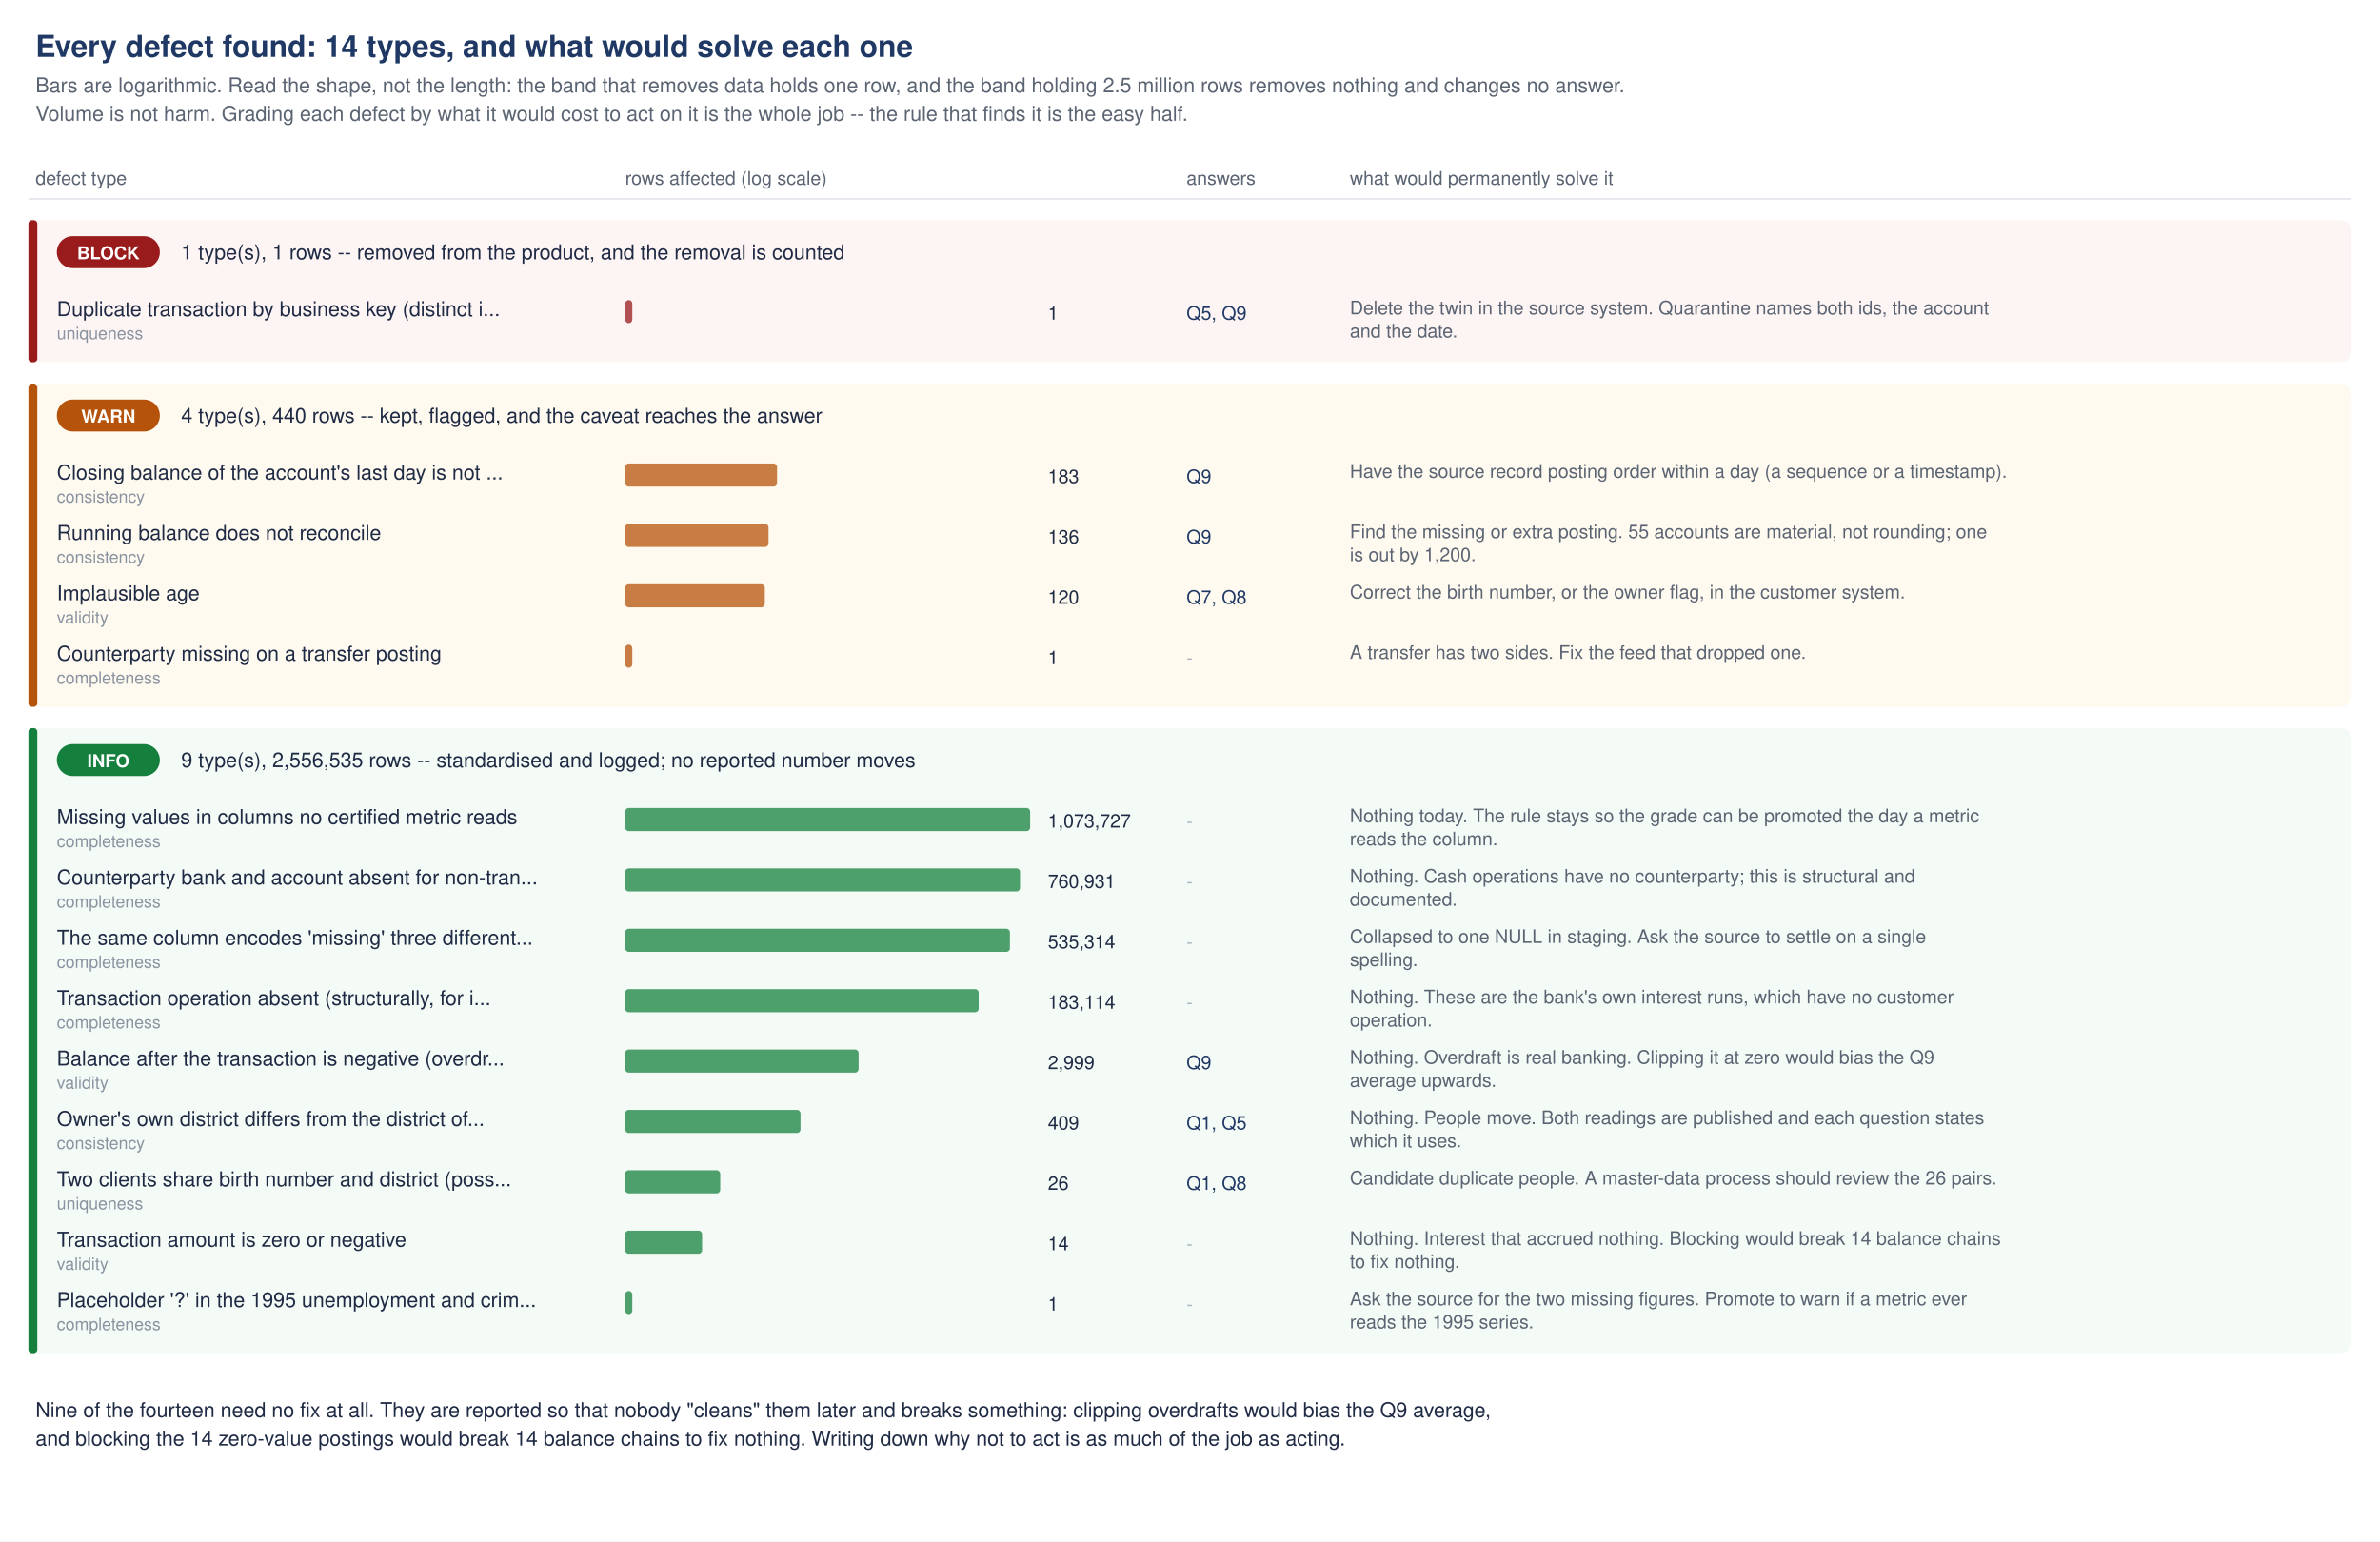
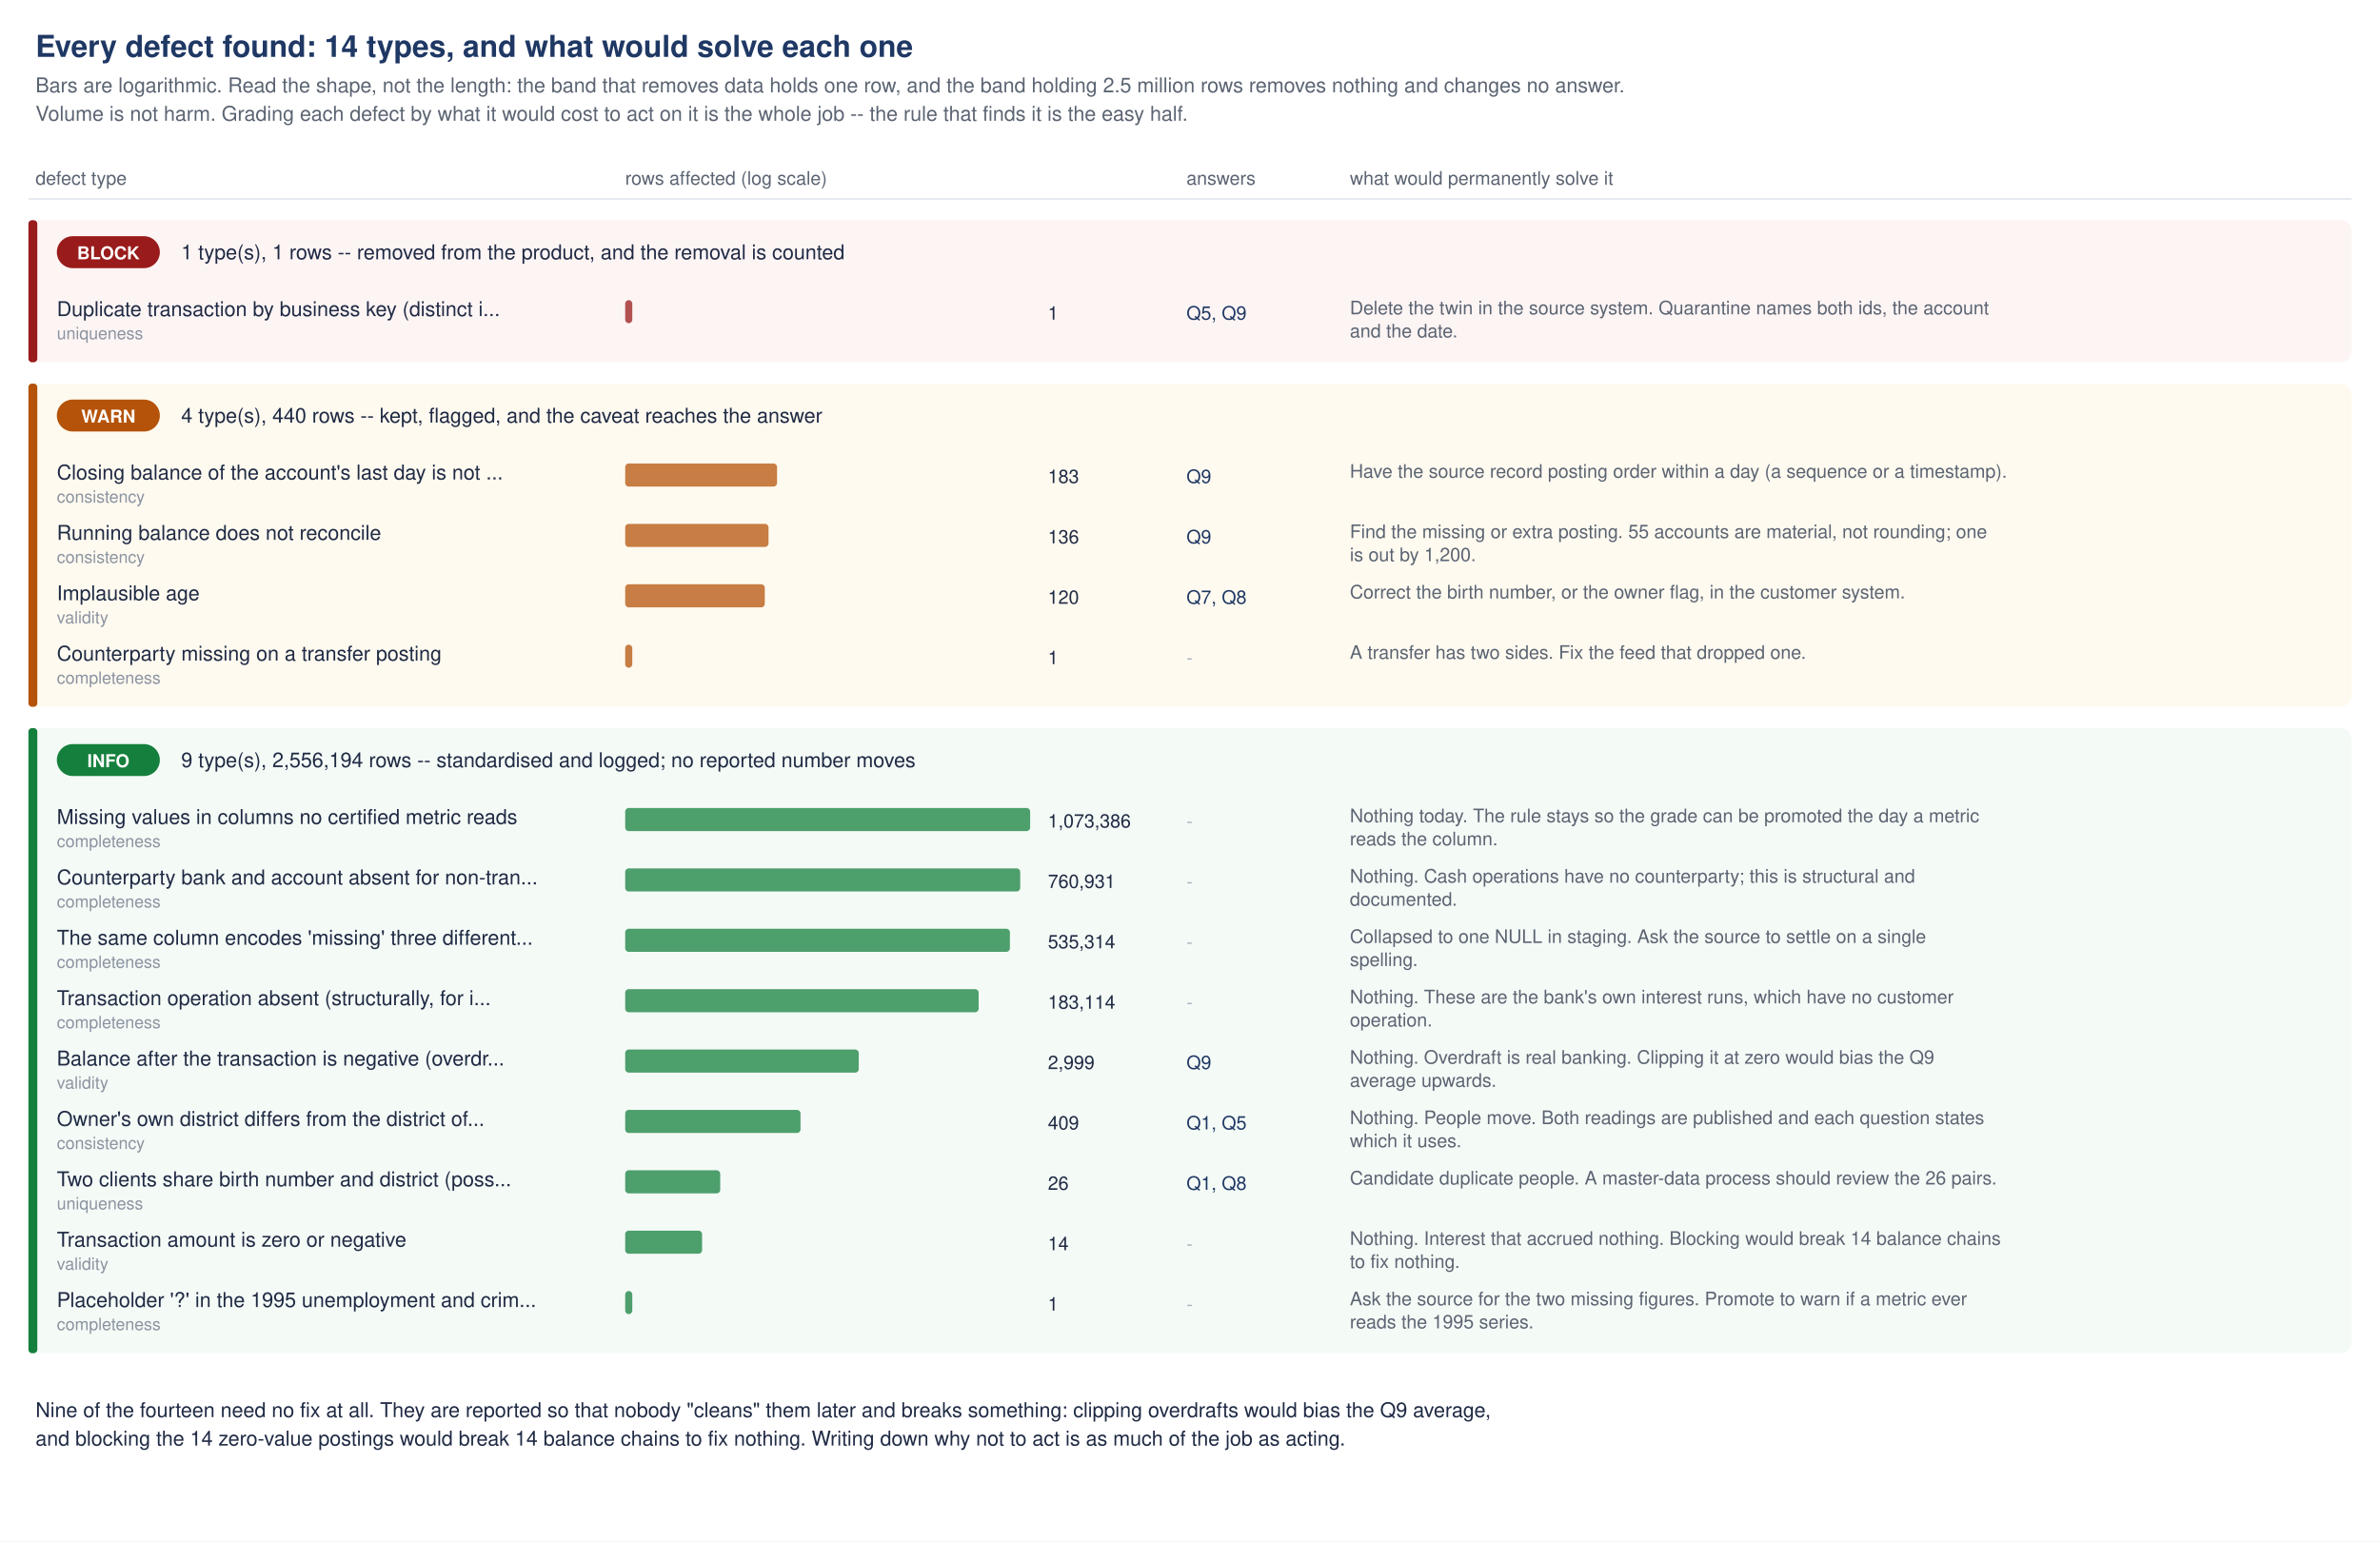
<svg xmlns="http://www.w3.org/2000/svg" viewBox="0 0 1340 868" width="1340" height="868" role="img" aria-label="Every defect type found, grouped by severity, with the rows affected on a logarithmic scale, the questions each one touches, and what would permanently solve it. The one block-severity defect affects a single row and two answers; the info band holds over two and a half million rows and changes no reported number.">
  <rect width="1340" height="868" fill="#ffffff" />
  <g font-family="Segoe UI, Helvetica, Arial, sans-serif">
    <text x="20" y="32" font-size="17" font-weight="600" fill="#1f3864">Every defect found: 14 types, and what would solve each one</text>
    <text x="20" y="52" font-size="11.5" fill="#5b6472">Bars are logarithmic. Read the shape, not the length: the band that removes data holds one row, and the band holding 2.5 million rows removes nothing and changes no answer.</text>
    <text x="20" y="68" font-size="11.5" fill="#5b6472">Volume is not harm. Grading each defect by what it would cost to act on it is the whole job -- the rule that finds it is the easy half.</text>
    <text x="20" y="104" font-size="10.5" fill="#5b6472">defect type</text>
    <text x="352" y="104" font-size="10.5" fill="#5b6472">rows affected (log scale)</text>
    <text x="668" y="104" font-size="10.5" fill="#5b6472">answers</text>
    <text x="760" y="104" font-size="10.5" fill="#5b6472">what would permanently solve it</text>
    <line x1="16" y1="112" x2="1324" y2="112" stroke="#e3e7ed" stroke-width="1" />
    <rect x="16" y="124" width="1308" height="80" rx="6" fill="#fdf4f4" />
    <rect x="16" y="124" width="5" height="80" rx="2" fill="#991b1b" />
    <rect x="32" y="133" width="58" height="18" rx="9" fill="#991b1b" />
    <text x="61" y="146" font-size="10" font-weight="600" fill="#ffffff" text-anchor="middle">BLOCK</text>
    <text x="102" y="146" font-size="11.5" fill="#1f2a44">1 type(s), 1 rows -- removed from the product, and the removal is counted</text>
    <text x="32" y="178" font-size="11.5" fill="#1f2a44">Duplicate transaction by business key (distinct i...</text>
    <text x="32" y="191" font-size="9.5" fill="#8a93a0">uniqueness</text>
    <rect x="352" y="169" width="4.0" height="13" rx="2" fill="#991b1b" opacity="0.75" />
    <text x="590" y="180" font-size="10.5" fill="#1f2a44">1</text>
    <text x="668" y="180" font-size="10.5" fill="#1f3864">Q5, Q9</text>
    <text x="760" y="177" font-size="10.5" fill="#5b6472">Delete the twin in the source system. Quarantine names both ids, the account</text>
    <text x="760" y="190" font-size="10.5" fill="#5b6472">and the date.</text>
    <rect x="16" y="216" width="1308" height="182" rx="6" fill="#fffaf0" />
    <rect x="16" y="216" width="5" height="182" rx="2" fill="#b45309" />
    <rect x="32" y="225" width="58" height="18" rx="9" fill="#b45309" />
    <text x="61" y="238" font-size="10" font-weight="600" fill="#ffffff" text-anchor="middle">WARN</text>
    <text x="102" y="238" font-size="11.5" fill="#1f2a44">4 type(s), 440 rows -- kept, flagged, and the caveat reaches the answer</text>
    <text x="32" y="270" font-size="11.5" fill="#1f2a44">Closing balance of the account's last day is not ...</text>
    <text x="32" y="283" font-size="9.5" fill="#8a93a0">consistency</text>
    <rect x="352" y="261" width="85.5" height="13" rx="2" fill="#b45309" opacity="0.75" />
    <text x="590" y="272" font-size="10.5" fill="#1f2a44">183</text>
    <text x="668" y="272" font-size="10.5" fill="#1f3864">Q9</text>
    <text x="760" y="269" font-size="10.5" fill="#5b6472">Have the source record posting order within a day (a sequence or a timestamp).</text>
    <text x="32" y="304" font-size="11.5" fill="#1f2a44">Running balance does not reconcile</text>
    <text x="32" y="317" font-size="9.5" fill="#8a93a0">consistency</text>
    <rect x="352" y="295" width="80.7" height="13" rx="2" fill="#b45309" opacity="0.75" />
    <text x="590" y="306" font-size="10.5" fill="#1f2a44">136</text>
    <text x="668" y="306" font-size="10.5" fill="#1f3864">Q9</text>
    <text x="760" y="303" font-size="10.5" fill="#5b6472">Find the missing or extra posting. 55 accounts are material, not rounding; one</text>
    <text x="760" y="316" font-size="10.5" fill="#5b6472">is out by 1,200.</text>
    <text x="32" y="338" font-size="11.5" fill="#1f2a44">Implausible age</text>
    <text x="32" y="351" font-size="9.5" fill="#8a93a0">validity</text>
    <rect x="352" y="329" width="78.6" height="13" rx="2" fill="#b45309" opacity="0.75" />
    <text x="590" y="340" font-size="10.5" fill="#1f2a44">120</text>
    <text x="668" y="340" font-size="10.5" fill="#1f3864">Q7, Q8</text>
    <text x="760" y="337" font-size="10.5" fill="#5b6472">Correct the birth number, or the owner flag, in the customer system.</text>
    <text x="32" y="372" font-size="11.5" fill="#1f2a44">Counterparty missing on a transfer posting</text>
    <text x="32" y="385" font-size="9.5" fill="#8a93a0">completeness</text>
    <rect x="352" y="363" width="4.0" height="13" rx="2" fill="#b45309" opacity="0.75" />
    <text x="590" y="374" font-size="10.5" fill="#1f2a44">1</text>
    <text x="668" y="374" font-size="10.5" fill="#aab2bd">-</text>
    <text x="760" y="371" font-size="10.5" fill="#5b6472">A transfer has two sides. Fix the feed that dropped one.</text>
    <rect x="16" y="410" width="1308" height="352" rx="6" fill="#f4faf6" />
    <rect x="16" y="410" width="5" height="352" rx="2" fill="#15803d" />
    <rect x="32" y="419" width="58" height="18" rx="9" fill="#15803d" />
    <text x="61" y="432" font-size="10" font-weight="600" fill="#ffffff" text-anchor="middle">INFO</text>
-     <text x="102" y="432" font-size="11.5" fill="#1f2a44">9 type(s), 2,556,535 rows -- standardised and logged; no reported number moves</text>
+     <text x="102" y="432" font-size="11.5" fill="#1f2a44">9 type(s), 2,556,194 rows -- standardised and logged; no reported number moves</text>
    <text x="32" y="464" font-size="11.5" fill="#1f2a44">Missing values in columns no certified metric reads</text>
    <text x="32" y="477" font-size="9.5" fill="#8a93a0">completeness</text>
    <rect x="352" y="455" width="228.0" height="13" rx="2" fill="#15803d" opacity="0.75" />
-     <text x="590" y="466" font-size="10.5" fill="#1f2a44">1,073,727</text>
+     <text x="590" y="466" font-size="10.5" fill="#1f2a44">1,073,386</text>
    <text x="668" y="466" font-size="10.5" fill="#aab2bd">-</text>
    <text x="760" y="463" font-size="10.5" fill="#5b6472">Nothing today. The rule stays so the grade can be promoted the day a metric</text>
    <text x="760" y="476" font-size="10.5" fill="#5b6472">reads the column.</text>
    <text x="32" y="498" font-size="11.5" fill="#1f2a44">Counterparty bank and account absent for non-tran...</text>
    <text x="32" y="511" font-size="9.5" fill="#8a93a0">completeness</text>
-     <rect x="352" y="489" width="222.3" height="13" rx="2" fill="#15803d" opacity="0.75" />
+     <rect x="352" y="489" width="222.4" height="13" rx="2" fill="#15803d" opacity="0.75" />
    <text x="590" y="500" font-size="10.5" fill="#1f2a44">760,931</text>
    <text x="668" y="500" font-size="10.5" fill="#aab2bd">-</text>
    <text x="760" y="497" font-size="10.5" fill="#5b6472">Nothing. Cash operations have no counterparty; this is structural and</text>
    <text x="760" y="510" font-size="10.5" fill="#5b6472">documented.</text>
    <text x="32" y="532" font-size="11.5" fill="#1f2a44">The same column encodes 'missing' three different...</text>
    <text x="32" y="545" font-size="9.5" fill="#8a93a0">completeness</text>
    <rect x="352" y="523" width="216.6" height="13" rx="2" fill="#15803d" opacity="0.75" />
    <text x="590" y="534" font-size="10.5" fill="#1f2a44">535,314</text>
    <text x="668" y="534" font-size="10.5" fill="#aab2bd">-</text>
    <text x="760" y="531" font-size="10.5" fill="#5b6472">Collapsed to one NULL in staging. Ask the source to settle on a single</text>
    <text x="760" y="544" font-size="10.5" fill="#5b6472">spelling.</text>
    <text x="32" y="566" font-size="11.5" fill="#1f2a44">Transaction operation absent (structurally, for i...</text>
    <text x="32" y="579" font-size="9.5" fill="#8a93a0">completeness</text>
    <rect x="352" y="557" width="199.0" height="13" rx="2" fill="#15803d" opacity="0.75" />
    <text x="590" y="568" font-size="10.5" fill="#1f2a44">183,114</text>
    <text x="668" y="568" font-size="10.5" fill="#aab2bd">-</text>
    <text x="760" y="565" font-size="10.5" fill="#5b6472">Nothing. These are the bank's own interest runs, which have no customer</text>
    <text x="760" y="578" font-size="10.5" fill="#5b6472">operation.</text>
    <text x="32" y="600" font-size="11.5" fill="#1f2a44">Balance after the transaction is negative (overdr...</text>
    <text x="32" y="613" font-size="9.5" fill="#8a93a0">validity</text>
-     <rect x="352" y="591" width="131.4" height="13" rx="2" fill="#15803d" opacity="0.75" />
+     <rect x="352" y="591" width="131.5" height="13" rx="2" fill="#15803d" opacity="0.75" />
    <text x="590" y="602" font-size="10.5" fill="#1f2a44">2,999</text>
    <text x="668" y="602" font-size="10.5" fill="#1f3864">Q9</text>
    <text x="760" y="599" font-size="10.5" fill="#5b6472">Nothing. Overdraft is real banking. Clipping it at zero would bias the Q9</text>
    <text x="760" y="612" font-size="10.5" fill="#5b6472">average upwards.</text>
    <text x="32" y="634" font-size="11.5" fill="#1f2a44">Owner's own district differs from the district of...</text>
    <text x="32" y="647" font-size="9.5" fill="#8a93a0">consistency</text>
    <rect x="352" y="625" width="98.7" height="13" rx="2" fill="#15803d" opacity="0.75" />
    <text x="590" y="636" font-size="10.5" fill="#1f2a44">409</text>
    <text x="668" y="636" font-size="10.5" fill="#1f3864">Q1, Q5</text>
    <text x="760" y="633" font-size="10.5" fill="#5b6472">Nothing. People move. Both readings are published and each question states</text>
    <text x="760" y="646" font-size="10.5" fill="#5b6472">which it uses.</text>
    <text x="32" y="668" font-size="11.5" fill="#1f2a44">Two clients share birth number and district (poss...</text>
    <text x="32" y="681" font-size="9.5" fill="#8a93a0">uniqueness</text>
    <rect x="352" y="659" width="53.5" height="13" rx="2" fill="#15803d" opacity="0.75" />
    <text x="590" y="670" font-size="10.5" fill="#1f2a44">26</text>
    <text x="668" y="670" font-size="10.5" fill="#1f3864">Q1, Q8</text>
    <text x="760" y="667" font-size="10.5" fill="#5b6472">Candidate duplicate people. A master-data process should review the 26 pairs.</text>
    <text x="32" y="702" font-size="11.5" fill="#1f2a44">Transaction amount is zero or negative</text>
    <text x="32" y="715" font-size="9.5" fill="#8a93a0">validity</text>
    <rect x="352" y="693" width="43.3" height="13" rx="2" fill="#15803d" opacity="0.75" />
    <text x="590" y="704" font-size="10.5" fill="#1f2a44">14</text>
    <text x="668" y="704" font-size="10.5" fill="#aab2bd">-</text>
    <text x="760" y="701" font-size="10.5" fill="#5b6472">Nothing. Interest that accrued nothing. Blocking would break 14 balance chains</text>
    <text x="760" y="714" font-size="10.5" fill="#5b6472">to fix nothing.</text>
    <text x="32" y="736" font-size="11.5" fill="#1f2a44">Placeholder '?' in the 1995 unemployment and crim...</text>
    <text x="32" y="749" font-size="9.5" fill="#8a93a0">completeness</text>
    <rect x="352" y="727" width="4.0" height="13" rx="2" fill="#15803d" opacity="0.75" />
    <text x="590" y="738" font-size="10.5" fill="#1f2a44">1</text>
    <text x="668" y="738" font-size="10.5" fill="#aab2bd">-</text>
    <text x="760" y="735" font-size="10.5" fill="#5b6472">Ask the source for the two missing figures. Promote to warn if a metric ever</text>
    <text x="760" y="748" font-size="10.5" fill="#5b6472">reads the 1995 series.</text>
    <text x="20" y="798" font-size="11.5" fill="#1f2a44">Nine of the fourteen need no fix at all. They are reported so that nobody "cleans" them later and breaks something: clipping overdrafts would bias the Q9 average,</text>
    <text x="20" y="814" font-size="11.5" fill="#1f2a44">and blocking the 14 zero-value postings would break 14 balance chains to fix nothing. Writing down why not to act is as much of the job as acting.</text>
  </g>
</svg>
